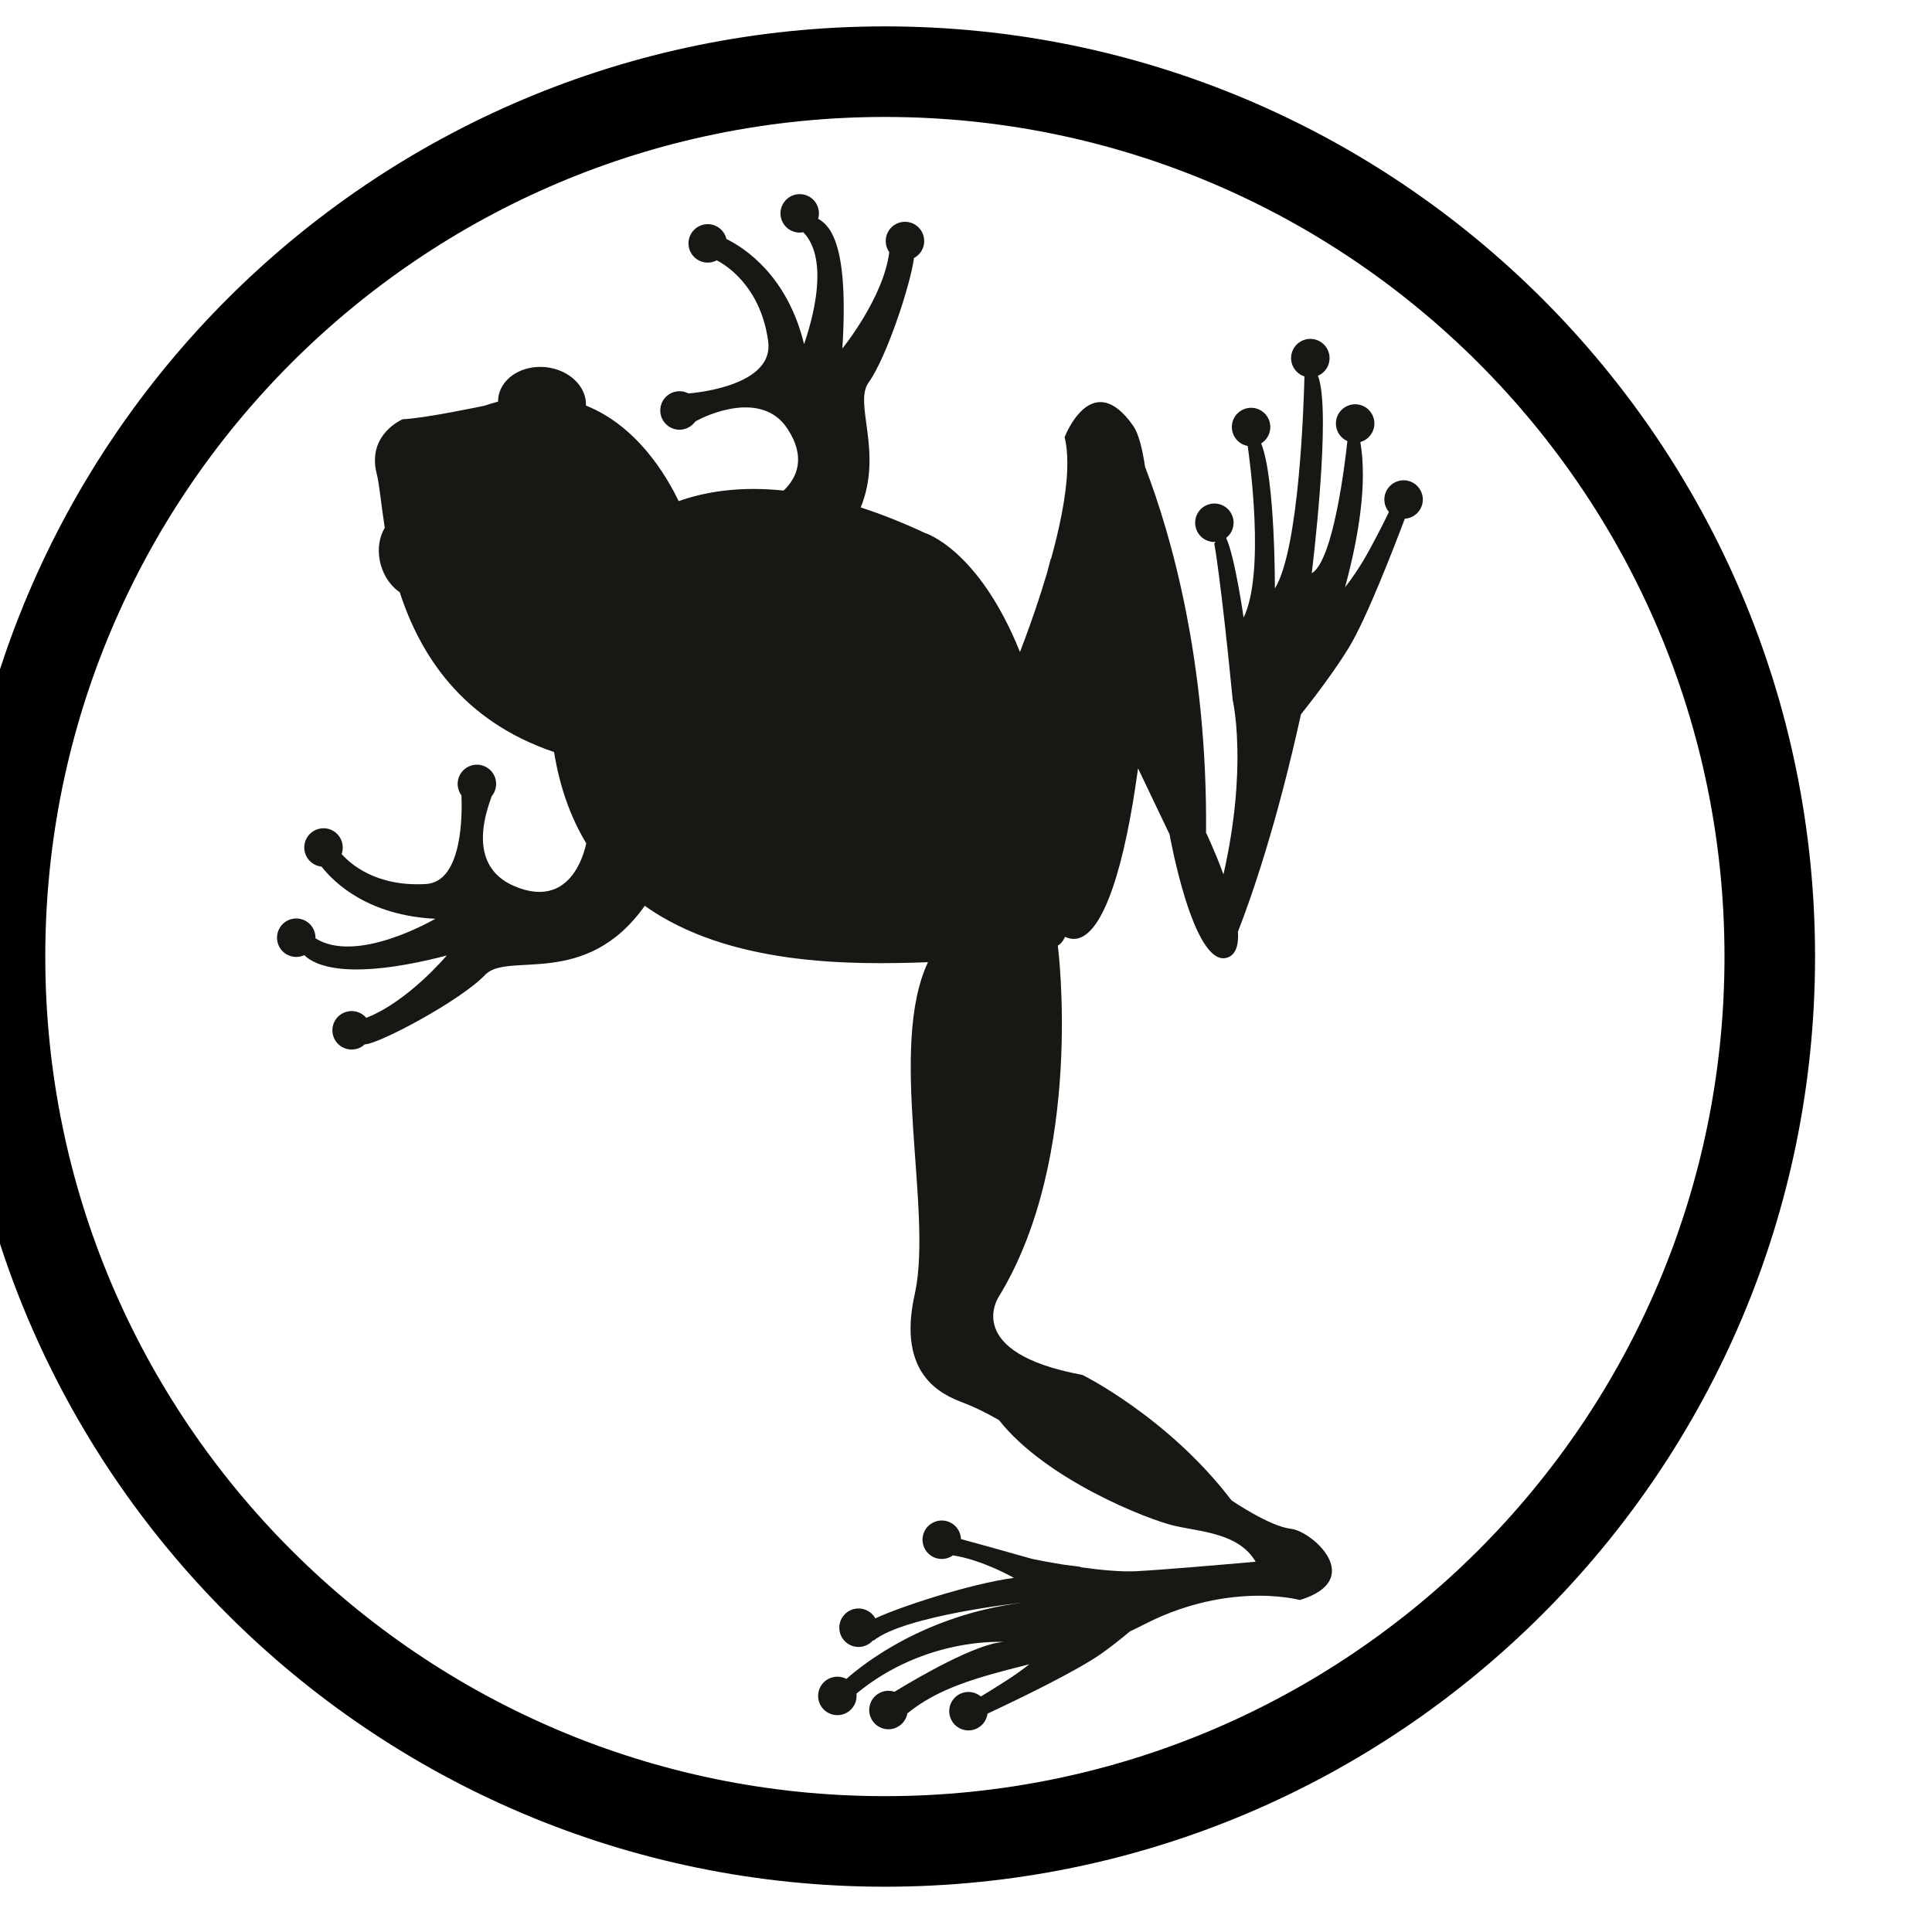
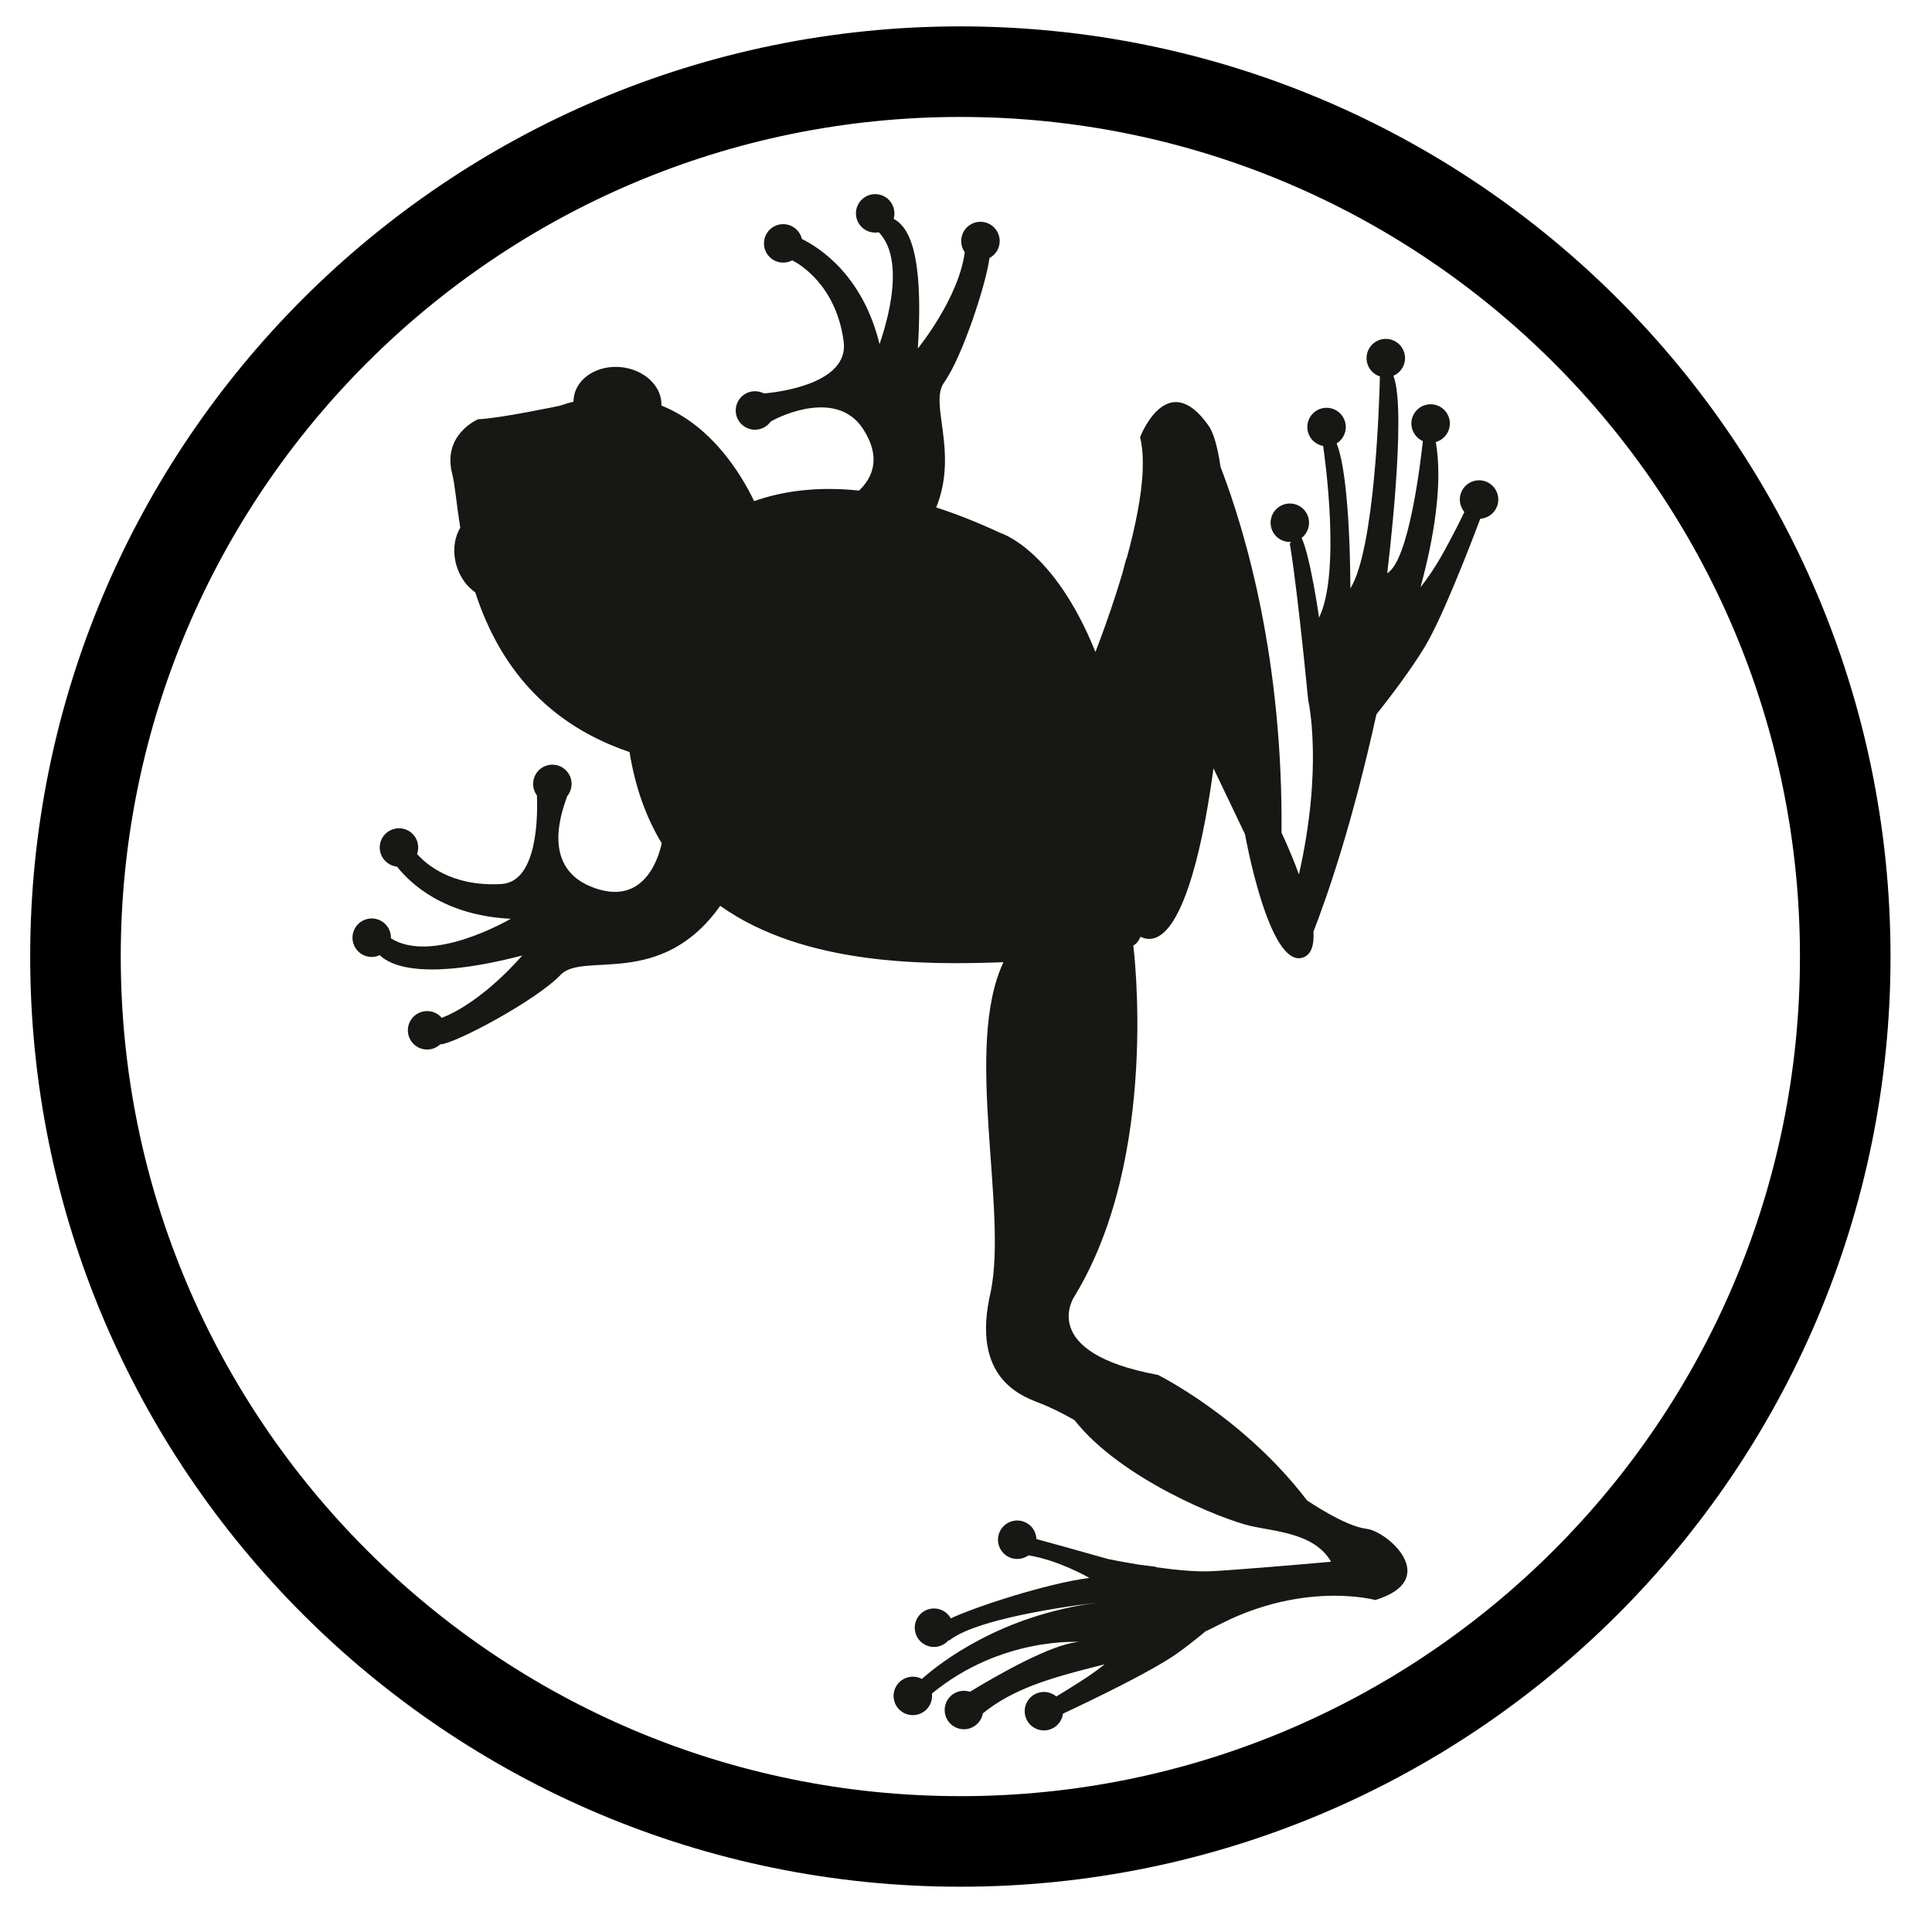
<svg xmlns="http://www.w3.org/2000/svg" width="100%" height="100%" viewBox="0 0 64 64" version="1.1" xml:space="preserve" style="fill-rule:evenodd;clip-rule:evenodd;stroke-miterlimit:10;">
  <g id="Species">
    <g id="Amphibians">
-       <g id="salamander">
-         <path id="Outline" d="M138.626,31.687c0,-16.179 -13.135,-29.313 -29.313,-29.313c-16.178,0 -29.313,13.134 -29.313,29.313c0,16.178 13.135,29.313 29.313,29.313c16.178,0 29.313,-13.135 29.313,-29.313Z" style="fill:none;stroke:#000;stroke-width:3px;" />
-       </g>
      <g id="frog">
-         <path id="Outline1" d="M58.626,31.687c0,-16.179 -13.135,-29.313 -29.313,-29.313c-16.178,0 -29.313,13.134 -29.313,29.313c0,16.178 13.135,29.313 29.313,29.313c16.178,0 29.313,-13.135 29.313,-29.313Z" style="fill:none;stroke:#000;stroke-width:3px;" />
-         <path d="M26.611,7.694c-0.061,0.012 -0.125,0.015 -0.189,0.007c-0.35,-0.038 -0.602,-0.353 -0.564,-0.703c0.039,-0.349 0.353,-0.602 0.703,-0.563c0.35,0.038 0.602,0.353 0.564,0.703c-0.005,0.037 -0.012,0.074 -0.022,0.109c0.395,0.225 1.022,0.842 0.801,4.298c0,0 1.365,-1.677 1.554,-3.193c-0.087,-0.122 -0.131,-0.276 -0.113,-0.437c0.039,-0.35 0.353,-0.602 0.703,-0.564c0.35,0.039 0.602,0.353 0.564,0.703c-0.024,0.218 -0.155,0.398 -0.335,0.493c-0.102,0.825 -0.89,3.267 -1.505,4.127c-0.499,0.699 0.487,2.286 -0.259,4.136c0.663,0.214 1.368,0.491 2.119,0.842c0,0 1.777,0.52 3.156,3.946c0.048,-0.125 0.102,-0.266 0.159,-0.42l0,-0.001c0.105,-0.282 0.222,-0.608 0.343,-0.964l0.001,0c0.13,-0.382 0.264,-0.798 0.392,-1.229c0.043,-0.156 0.085,-0.315 0.125,-0.474c0.004,-0.001 0.008,-0.001 0.011,-0.002c0.279,-1.012 0.502,-2.069 0.535,-2.95l-0.001,0c0.012,-0.326 -0.001,-0.628 -0.048,-0.895c-0.011,-0.063 -0.024,-0.124 -0.038,-0.182c0,0 0.891,-2.34 2.27,-0.378c0.168,0.239 0.3,0.716 0.395,1.363c0.871,2.26 2.069,6.48 2.02,12.116c0,0 0.297,0.621 0.577,1.384c0.398,-1.76 0.481,-3.176 0.461,-4.165l0,0c-0.007,-0.311 -0.023,-0.581 -0.042,-0.805c-0.047,-0.524 -0.112,-0.802 -0.112,-0.802c-0.402,-4.092 -0.611,-5.188 -0.611,-5.188l0.043,-0.054c-0.287,0.019 -0.561,-0.16 -0.649,-0.448c-0.104,-0.336 0.085,-0.693 0.421,-0.796c0.336,-0.104 0.693,0.085 0.796,0.421c0.081,0.26 -0.014,0.533 -0.218,0.691c0.289,0.61 0.578,2.639 0.578,2.639c0.725,-1.489 0.191,-5.301 0.135,-5.686c-0.227,-0.041 -0.424,-0.204 -0.496,-0.439c-0.104,-0.337 0.085,-0.693 0.421,-0.797c0.336,-0.104 0.693,0.085 0.796,0.421c0.088,0.284 -0.033,0.582 -0.275,0.731c0.469,1.149 0.455,4.805 0.455,4.805c0.815,-1.314 0.96,-6.206 0.979,-7.025c-0.191,-0.061 -0.35,-0.212 -0.414,-0.418c-0.103,-0.337 0.085,-0.693 0.422,-0.797c0.336,-0.103 0.692,0.085 0.796,0.421c0.097,0.315 -0.061,0.647 -0.357,0.773c0.466,1.158 -0.205,6.541 -0.205,6.541c0.721,-0.416 1.109,-3.704 1.181,-4.377c-0.163,-0.072 -0.295,-0.212 -0.352,-0.396c-0.103,-0.336 0.085,-0.692 0.422,-0.796c0.336,-0.104 0.692,0.085 0.796,0.421c0.104,0.336 -0.085,0.693 -0.421,0.797c-0.005,0.001 -0.011,0.003 -0.016,0.004c0.241,1.4 -0.07,3.202 -0.507,4.813c0.21,-0.266 0.506,-0.683 0.811,-1.246c0.299,-0.552 0.513,-0.971 0.642,-1.25c-0.053,-0.063 -0.096,-0.139 -0.122,-0.224c-0.104,-0.336 0.085,-0.692 0.421,-0.796c0.337,-0.104 0.693,0.085 0.797,0.421c0.103,0.336 -0.085,0.693 -0.421,0.796c-0.05,0.016 -0.099,0.025 -0.148,0.028c-0.349,0.927 -1.257,3.279 -1.835,4.238c-0.453,0.752 -1.146,1.663 -1.606,2.244c-0.797,3.629 -1.627,6.019 -2.086,7.197c0.026,0.439 -0.065,0.77 -0.36,0.861l0,0l0,0l0,0c-1.119,0.346 -1.907,-4.089 -1.907,-4.089l-1.044,-2.184c-0.003,0.027 -0.007,0.054 -0.01,0.08l0,0.001c-0.052,0.374 -0.107,0.739 -0.167,1.092l-0.002,0.016l-0.001,0.002l0,0.002l-0.001,0.004l-0.002,0.015l-0.002,0.007l0,0.002l0,0.002c-0.48,2.81 -1.234,4.838 -2.234,4.359c-0.007,0.016 -0.014,0.031 -0.021,0.046l0,0.001c-0.05,0.103 -0.12,0.19 -0.216,0.245c0.003,0.022 0.897,6.976 -1.96,11.636c0,0 -1.238,1.845 2.776,2.585c0,0 2.841,1.404 4.937,4.155c0,0 1.255,0.861 1.968,0.942c0.713,0.081 2.497,1.682 0.297,2.36l0,0l0,0c0,0 -0.693,-0.192 -1.783,-0.13l0.001,0c-0.258,0.015 -0.538,0.044 -0.836,0.092l-0.001,0c-0.668,0.109 -1.428,0.319 -2.236,0.696l0.001,0.001c-0.1,0.047 -0.201,0.095 -0.302,0.147c-0.017,0.008 -0.033,0.017 -0.05,0.025c-0.075,0.039 -0.149,0.077 -0.224,0.113l-0.004,0.002l-0.004,0.002l-0.002,0.001l-0.001,0.001c-0.062,0.03 -0.123,0.059 -0.185,0.087c-0.316,0.264 -0.642,0.521 -0.942,0.733c-0.821,0.581 -2.744,1.509 -3.779,1.994c-0.031,0.239 -0.198,0.451 -0.444,0.527c-0.336,0.103 -0.693,-0.085 -0.796,-0.421c-0.104,-0.337 0.084,-0.693 0.421,-0.797c0.215,-0.066 0.438,-0.013 0.598,0.122c0.231,-0.138 0.512,-0.313 0.844,-0.526c0.298,-0.19 0.551,-0.375 0.76,-0.541l-0.026,0.007l-0.028,0.007l0,0c-0.442,0.112 -0.874,0.222 -1.291,0.342l-0.001,0c-1.004,0.289 -1.921,0.644 -2.684,1.265c0,0 -0.002,-0.002 -0.005,-0.007c-0.037,0.233 -0.202,0.436 -0.442,0.511c-0.337,0.103 -0.693,-0.085 -0.797,-0.421c-0.104,-0.337 0.085,-0.693 0.421,-0.797c0.132,-0.041 0.267,-0.036 0.388,0.004c0.801,-0.489 2.727,-1.608 3.621,-1.649c0,0 -2.589,-0.182 -4.881,1.709c0.037,0.301 -0.145,0.594 -0.445,0.686c-0.336,0.104 -0.693,-0.085 -0.796,-0.421c-0.104,-0.336 0.085,-0.693 0.421,-0.796c0.168,-0.052 0.342,-0.031 0.487,0.046c0.611,-0.543 2.609,-2.104 5.803,-2.524c0,0 -3.871,0.42 -4.904,1.255c0,0 -0.005,-0.005 -0.012,-0.015c-0.076,0.09 -0.177,0.159 -0.298,0.196c-0.336,0.104 -0.692,-0.085 -0.796,-0.421c-0.104,-0.336 0.085,-0.693 0.421,-0.797c0.293,-0.09 0.602,0.042 0.745,0.3c0.762,-0.363 3.114,-1.144 4.589,-1.342c0,0 -1.018,-0.588 -2.017,-0.746c-0.055,0.039 -0.117,0.07 -0.184,0.091c-0.337,0.104 -0.693,-0.084 -0.797,-0.421c-0.104,-0.336 0.085,-0.693 0.421,-0.796c0.336,-0.104 0.693,0.085 0.796,0.421c0.018,0.055 0.027,0.111 0.029,0.166c0.358,0.097 1.478,0.404 2.377,0.662c0,0 0.437,0.09 1.027,0.186c0.177,0.024 0.367,0.048 0.563,0.071c-0.007,0.004 -0.013,0.008 -0.019,0.012c0.642,0.09 1.354,0.161 1.866,0.133c0.875,-0.047 2.932,-0.224 3.946,-0.313l0,0c-0.551,-0.949 -1.811,-0.99 -2.69,-1.192c-0.88,-0.202 -4.256,-1.527 -5.81,-3.499c0,0 -0.527,-0.311 -1.068,-0.531c-0.53,-0.216 -2.305,-0.71 -1.76,-3.473c0.011,-0.055 0.023,-0.111 0.036,-0.167c0.005,-0.025 0.009,-0.051 0.014,-0.076l0.002,-0.001c0.569,-2.767 -0.9,-8.105 0.422,-10.922c-2.576,0.095 -6.592,0.111 -9.382,-1.867c-1.964,2.769 -4.54,1.502 -5.287,2.286c-0.812,0.853 -3.51,2.287 -3.978,2.302c-0.003,0 -0.006,0 -0.01,0c-0.068,0.065 -0.152,0.114 -0.247,0.144c-0.336,0.103 -0.693,-0.085 -0.797,-0.421c-0.103,-0.337 0.085,-0.693 0.422,-0.797c0.25,-0.077 0.513,0.008 0.673,0.196c1.386,-0.54 2.664,-2.064 2.664,-2.064c-3.261,0.844 -4.366,0.338 -4.717,-0.012c-0.026,0.012 -0.052,0.022 -0.08,0.031c-0.336,0.103 -0.693,-0.085 -0.796,-0.421c-0.104,-0.337 0.085,-0.693 0.421,-0.797c0.336,-0.104 0.693,0.085 0.796,0.421c0.021,0.069 0.03,0.139 0.028,0.208c1.361,0.859 3.863,-0.589 3.972,-0.647c-2.212,-0.108 -3.331,-1.171 -3.771,-1.728c-0.246,-0.025 -0.466,-0.194 -0.544,-0.446c-0.103,-0.336 0.085,-0.693 0.422,-0.796c0.336,-0.104 0.692,0.084 0.796,0.42c0.042,0.137 0.036,0.278 -0.009,0.403c0.269,0.308 1.126,1.094 2.795,0.995c1.246,-0.073 1.195,-2.431 1.176,-2.934c-0.042,-0.057 -0.076,-0.122 -0.098,-0.194c-0.104,-0.336 0.085,-0.693 0.421,-0.797c0.336,-0.103 0.693,0.085 0.797,0.422c0.066,0.213 0.013,0.436 -0.12,0.596c-0.104,0.331 -0.927,2.282 0.773,2.987c1.802,0.748 2.278,-1.033 2.36,-1.43c-0.501,-0.827 -0.872,-1.823 -1.066,-3.021c-3.083,-1.044 -4.452,-3.265 -5.111,-5.292c-0.135,-0.093 -0.258,-0.214 -0.362,-0.356l0,0l0,-0.001c-0.001,-0.001 -0.002,-0.003 -0.003,-0.004l-0.001,-0.001l-0.001,-0.001l0,-0.001l-0.001,-0.001l-0.002,-0.003l-0.002,-0.003l0,0l0,0c-0.08,-0.112 -0.148,-0.237 -0.201,-0.374l-0.001,-0.001l0,0l0,-0.001l-0.001,-0.002c-0.015,-0.039 -0.029,-0.079 -0.041,-0.119c-0.007,-0.023 -0.014,-0.045 -0.02,-0.067c-0.009,-0.035 -0.017,-0.069 -0.024,-0.104l0,-0.001l0,0l0,0l0,-0.001c-0.082,-0.404 -0.016,-0.798 0.163,-1.096c-0.127,-0.808 -0.179,-1.452 -0.265,-1.783c-0.341,-1.315 0.86,-1.814 0.86,-1.814c0.703,-0.023 2.702,-0.446 2.702,-0.446c0.154,-0.052 0.306,-0.098 0.455,-0.136c0,-0.034 0.001,-0.068 0.005,-0.102c0.062,-0.619 0.692,-1.068 1.437,-1.049c0.044,0.001 0.089,0.004 0.134,0.008c0.089,0.009 0.175,0.025 0.258,0.046l0.013,0.003c0.638,0.166 1.088,0.668 1.066,1.224c1.693,0.678 2.664,2.317 3.07,3.165c0.903,-0.318 2.05,-0.499 3.477,-0.349c0.442,-0.423 0.755,-1.096 0.124,-2.054c-0.845,-1.282 -2.668,-0.459 -3.053,-0.231c-0.129,0.182 -0.351,0.291 -0.59,0.265c-0.349,-0.039 -0.602,-0.354 -0.563,-0.703c0.038,-0.35 0.353,-0.603 0.703,-0.564c0.082,0.009 0.158,0.033 0.227,0.069c0.537,-0.043 2.823,-0.341 2.642,-1.717c-0.25,-1.903 -1.517,-2.599 -1.703,-2.691c-0.11,0.058 -0.238,0.085 -0.37,0.071c-0.35,-0.039 -0.602,-0.353 -0.564,-0.703c0.039,-0.35 0.353,-0.602 0.703,-0.564c0.276,0.031 0.491,0.233 0.551,0.488c0.614,0.304 2.021,1.225 2.571,3.483c-0.004,0.014 -0.004,0.017 0.002,0.006l-0.002,-0.006c0.061,-0.199 0.976,-2.672 -0.025,-3.706Zm-12.189,22.742l0.001,0c0.004,-0.003 0.003,-0.003 -0.001,0Z" style="fill:#171714;fill-rule:nonzero;" />
+         <path id="Outline" d="M61.126,31.687c0,-16.179 -13.135,-29.313 -29.313,-29.313c-16.178,0 -29.313,13.134 -29.313,29.313c0,16.178 13.135,29.313 29.313,29.313c16.178,0 29.313,-13.135 29.313,-29.313Z" style="fill:none;stroke:#000;stroke-width:3px;" />
+         <path d="M29.111,7.694c-0.061,0.012 -0.125,0.015 -0.189,0.007c-0.35,-0.038 -0.602,-0.353 -0.564,-0.703c0.039,-0.349 0.353,-0.602 0.703,-0.563c0.35,0.038 0.602,0.353 0.564,0.703c-0.005,0.037 -0.012,0.074 -0.022,0.109c0.395,0.225 1.022,0.842 0.801,4.298c0,0 1.365,-1.677 1.554,-3.193c-0.087,-0.122 -0.131,-0.276 -0.113,-0.437c0.039,-0.35 0.353,-0.602 0.703,-0.564c0.35,0.039 0.602,0.353 0.564,0.703c-0.024,0.218 -0.155,0.398 -0.335,0.493c-0.102,0.825 -0.89,3.267 -1.505,4.127c-0.499,0.699 0.487,2.286 -0.259,4.136c0.663,0.214 1.368,0.491 2.119,0.842c0,0 1.777,0.52 3.156,3.946c0.048,-0.125 0.102,-0.266 0.159,-0.42l0,-0.001c0.105,-0.282 0.222,-0.608 0.343,-0.964l0.001,0c0.13,-0.382 0.264,-0.798 0.392,-1.229c0.043,-0.156 0.085,-0.315 0.125,-0.474c0.004,-0.001 0.008,-0.001 0.011,-0.002c0.279,-1.012 0.502,-2.069 0.535,-2.95l-0.001,0c0.012,-0.326 -0.001,-0.628 -0.048,-0.895c-0.011,-0.063 -0.024,-0.124 -0.038,-0.182c0,0 0.891,-2.34 2.27,-0.378c0.168,0.239 0.3,0.716 0.395,1.363c0.871,2.26 2.069,6.48 2.02,12.116c0,0 0.297,0.621 0.577,1.384c0.398,-1.76 0.481,-3.176 0.461,-4.165l0,0c-0.007,-0.311 -0.023,-0.581 -0.042,-0.805c-0.047,-0.524 -0.112,-0.802 -0.112,-0.802c-0.402,-4.092 -0.611,-5.188 -0.611,-5.188l0.043,-0.054c-0.287,0.019 -0.561,-0.16 -0.649,-0.448c-0.104,-0.336 0.085,-0.693 0.421,-0.796c0.336,-0.104 0.693,0.085 0.796,0.421c0.081,0.26 -0.014,0.533 -0.218,0.691c0.289,0.61 0.578,2.639 0.578,2.639c0.725,-1.489 0.191,-5.301 0.135,-5.686c-0.227,-0.041 -0.424,-0.204 -0.496,-0.439c-0.104,-0.337 0.085,-0.693 0.421,-0.797c0.336,-0.104 0.693,0.085 0.796,0.421c0.088,0.284 -0.033,0.582 -0.275,0.731c0.469,1.149 0.455,4.805 0.455,4.805c0.815,-1.314 0.96,-6.206 0.979,-7.025c-0.191,-0.061 -0.35,-0.212 -0.414,-0.418c-0.103,-0.337 0.085,-0.693 0.422,-0.797c0.336,-0.103 0.692,0.085 0.796,0.421c0.097,0.315 -0.061,0.647 -0.357,0.773c0.466,1.158 -0.205,6.541 -0.205,6.541c0.721,-0.416 1.109,-3.704 1.181,-4.377c-0.163,-0.072 -0.295,-0.212 -0.352,-0.396c-0.103,-0.336 0.085,-0.692 0.422,-0.796c0.336,-0.104 0.692,0.085 0.796,0.421c0.104,0.336 -0.085,0.693 -0.421,0.797c-0.005,0.001 -0.011,0.003 -0.016,0.004c0.241,1.4 -0.07,3.202 -0.507,4.813c0.21,-0.266 0.506,-0.683 0.811,-1.246c0.299,-0.552 0.513,-0.971 0.642,-1.25c-0.053,-0.063 -0.096,-0.139 -0.122,-0.224c-0.104,-0.336 0.085,-0.692 0.421,-0.796c0.337,-0.104 0.693,0.085 0.797,0.421c0.103,0.336 -0.085,0.693 -0.421,0.796c-0.05,0.016 -0.099,0.025 -0.148,0.028c-0.349,0.927 -1.257,3.279 -1.835,4.238c-0.453,0.752 -1.146,1.663 -1.606,2.244c-0.797,3.629 -1.627,6.019 -2.086,7.197c0.026,0.439 -0.065,0.77 -0.36,0.861l0,0l0,0l0,0c-1.119,0.346 -1.907,-4.089 -1.907,-4.089l-1.044,-2.184c-0.003,0.027 -0.007,0.054 -0.01,0.08l0,0.001c-0.052,0.374 -0.107,0.739 -0.167,1.092l-0.002,0.016l-0.001,0.002l0,0.002l-0.001,0.004l-0.002,0.015l-0.002,0.007l0,0.002l0,0.002c-0.48,2.81 -1.234,4.838 -2.234,4.359c-0.007,0.016 -0.014,0.031 -0.021,0.046l0,0.001c-0.05,0.103 -0.12,0.19 -0.216,0.245c0.003,0.022 0.897,6.976 -1.96,11.636c0,0 -1.238,1.845 2.776,2.585c0,0 2.841,1.404 4.937,4.155c0,0 1.255,0.861 1.968,0.942c0.713,0.081 2.497,1.682 0.297,2.36l0,0l0,0c0,0 -0.693,-0.192 -1.783,-0.13l0.001,0c-0.258,0.015 -0.538,0.044 -0.836,0.092l-0.001,0c-0.668,0.109 -1.428,0.319 -2.236,0.696l0.001,0.001c-0.1,0.047 -0.201,0.095 -0.302,0.147c-0.017,0.008 -0.033,0.017 -0.05,0.025c-0.075,0.039 -0.149,0.077 -0.224,0.113l-0.004,0.002l-0.004,0.002l-0.002,0.001l-0.001,0.001c-0.062,0.03 -0.123,0.059 -0.185,0.087c-0.316,0.264 -0.642,0.521 -0.942,0.733c-0.821,0.581 -2.744,1.509 -3.779,1.994c-0.031,0.239 -0.198,0.451 -0.444,0.527c-0.336,0.103 -0.693,-0.085 -0.796,-0.421c-0.104,-0.337 0.084,-0.693 0.421,-0.797c0.215,-0.066 0.438,-0.013 0.598,0.122c0.231,-0.138 0.512,-0.313 0.844,-0.526c0.298,-0.19 0.551,-0.375 0.76,-0.541l-0.026,0.007l-0.028,0.007l0,0c-0.442,0.112 -0.874,0.222 -1.291,0.342l-0.001,0c-1.004,0.289 -1.921,0.644 -2.684,1.265c0,0 -0.002,-0.002 -0.005,-0.007c-0.037,0.233 -0.202,0.436 -0.442,0.511c-0.337,0.103 -0.693,-0.085 -0.797,-0.421c-0.104,-0.337 0.085,-0.693 0.421,-0.797c0.132,-0.041 0.267,-0.036 0.388,0.004c0.801,-0.489 2.727,-1.608 3.621,-1.649c0,0 -2.589,-0.182 -4.881,1.709c0.037,0.301 -0.145,0.594 -0.445,0.686c-0.336,0.104 -0.693,-0.085 -0.796,-0.421c-0.104,-0.336 0.085,-0.693 0.421,-0.796c0.168,-0.052 0.342,-0.031 0.487,0.046c0.611,-0.543 2.609,-2.104 5.803,-2.524c0,0 -3.871,0.42 -4.904,1.255c0,0 -0.005,-0.005 -0.012,-0.015c-0.076,0.09 -0.177,0.159 -0.298,0.196c-0.336,0.104 -0.692,-0.085 -0.796,-0.421c-0.104,-0.336 0.085,-0.693 0.421,-0.797c0.293,-0.09 0.602,0.042 0.745,0.3c0.762,-0.363 3.114,-1.144 4.589,-1.342c0,0 -1.018,-0.588 -2.017,-0.746c-0.055,0.039 -0.117,0.07 -0.184,0.091c-0.337,0.104 -0.693,-0.084 -0.797,-0.421c-0.104,-0.336 0.085,-0.693 0.421,-0.796c0.336,-0.104 0.693,0.085 0.796,0.421c0.018,0.055 0.027,0.111 0.029,0.166c0.358,0.097 1.478,0.404 2.377,0.662c0,0 0.437,0.09 1.027,0.186c0.177,0.024 0.367,0.048 0.563,0.071c-0.007,0.004 -0.013,0.008 -0.019,0.012c0.642,0.09 1.354,0.161 1.866,0.133c0.875,-0.047 2.932,-0.224 3.946,-0.313l0,0c-0.551,-0.949 -1.811,-0.99 -2.69,-1.192c-0.88,-0.202 -4.256,-1.527 -5.81,-3.499c0,0 -0.527,-0.311 -1.068,-0.531c-0.53,-0.216 -2.305,-0.71 -1.76,-3.473c0.011,-0.055 0.023,-0.111 0.036,-0.167c0.005,-0.025 0.009,-0.051 0.014,-0.076l0.002,-0.001c0.569,-2.767 -0.9,-8.105 0.422,-10.922c-2.576,0.095 -6.592,0.111 -9.382,-1.867c-1.964,2.769 -4.54,1.502 -5.287,2.286c-0.812,0.853 -3.51,2.287 -3.978,2.302c-0.003,0 -0.006,0 -0.01,0c-0.068,0.065 -0.152,0.114 -0.247,0.144c-0.336,0.103 -0.693,-0.085 -0.797,-0.421c-0.103,-0.337 0.085,-0.693 0.422,-0.797c0.25,-0.077 0.513,0.008 0.673,0.196c1.386,-0.54 2.664,-2.064 2.664,-2.064c-3.261,0.844 -4.366,0.338 -4.717,-0.012c-0.026,0.012 -0.052,0.022 -0.08,0.031c-0.336,0.103 -0.693,-0.085 -0.796,-0.421c-0.104,-0.337 0.085,-0.693 0.421,-0.797c0.336,-0.104 0.693,0.085 0.796,0.421c0.021,0.069 0.03,0.139 0.028,0.208c1.361,0.859 3.863,-0.589 3.972,-0.647c-2.212,-0.108 -3.331,-1.171 -3.771,-1.728c-0.246,-0.025 -0.466,-0.194 -0.544,-0.446c-0.103,-0.336 0.085,-0.693 0.422,-0.796c0.336,-0.104 0.692,0.084 0.796,0.42c0.042,0.137 0.036,0.278 -0.009,0.403c0.269,0.308 1.126,1.094 2.795,0.995c1.246,-0.073 1.195,-2.431 1.176,-2.934c-0.042,-0.057 -0.076,-0.122 -0.098,-0.194c-0.104,-0.336 0.085,-0.693 0.421,-0.797c0.336,-0.103 0.693,0.085 0.797,0.422c0.066,0.213 0.013,0.436 -0.12,0.596c-0.104,0.331 -0.927,2.282 0.773,2.987c1.802,0.748 2.278,-1.033 2.36,-1.43c-0.501,-0.827 -0.872,-1.823 -1.066,-3.021c-3.083,-1.044 -4.452,-3.265 -5.111,-5.292c-0.135,-0.093 -0.258,-0.214 -0.362,-0.356l0,0l0,-0.001c-0.001,-0.001 -0.002,-0.003 -0.003,-0.004l-0.001,-0.001l-0.001,-0.001l0,-0.001l-0.001,-0.001l-0.002,-0.003l-0.002,-0.003l0,0l0,0c-0.08,-0.112 -0.148,-0.237 -0.201,-0.374l-0.001,-0.001l0,0l0,-0.001l-0.001,-0.002c-0.015,-0.039 -0.029,-0.079 -0.041,-0.119c-0.007,-0.023 -0.014,-0.045 -0.02,-0.067c-0.009,-0.035 -0.017,-0.069 -0.024,-0.104l0,-0.001l0,0l0,0l0,-0.001c-0.082,-0.404 -0.016,-0.798 0.163,-1.096c-0.127,-0.808 -0.179,-1.452 -0.265,-1.783c-0.341,-1.315 0.86,-1.814 0.86,-1.814c0.703,-0.023 2.702,-0.446 2.702,-0.446c0.154,-0.052 0.306,-0.098 0.455,-0.136c0,-0.034 0.001,-0.068 0.005,-0.102c0.062,-0.619 0.692,-1.068 1.437,-1.049c0.044,0.001 0.089,0.004 0.134,0.008c0.089,0.009 0.175,0.025 0.258,0.046l0.013,0.003c0.638,0.166 1.088,0.668 1.066,1.224c1.693,0.678 2.664,2.317 3.07,3.165c0.903,-0.318 2.05,-0.499 3.477,-0.349c0.442,-0.423 0.755,-1.096 0.124,-2.054c-0.845,-1.282 -2.668,-0.459 -3.053,-0.231c-0.129,0.182 -0.351,0.291 -0.59,0.265c-0.349,-0.039 -0.602,-0.354 -0.563,-0.703c0.038,-0.35 0.353,-0.603 0.703,-0.564c0.082,0.009 0.158,0.033 0.227,0.069c0.537,-0.043 2.823,-0.341 2.642,-1.717c-0.25,-1.903 -1.517,-2.599 -1.703,-2.691c-0.11,0.058 -0.238,0.085 -0.37,0.071c-0.35,-0.039 -0.602,-0.353 -0.564,-0.703c0.039,-0.35 0.353,-0.602 0.703,-0.564c0.276,0.031 0.491,0.233 0.551,0.488c0.614,0.304 2.021,1.225 2.571,3.483c-0.004,0.014 -0.004,0.017 0.002,0.006l-0.002,-0.006c0.061,-0.199 0.976,-2.672 -0.025,-3.706Zm-12.189,22.742l0.001,0c0.004,-0.003 0.003,-0.003 -0.001,0Z" style="fill:#171714;fill-rule:nonzero;" />
      </g>
    </g>
  </g>
</svg>
